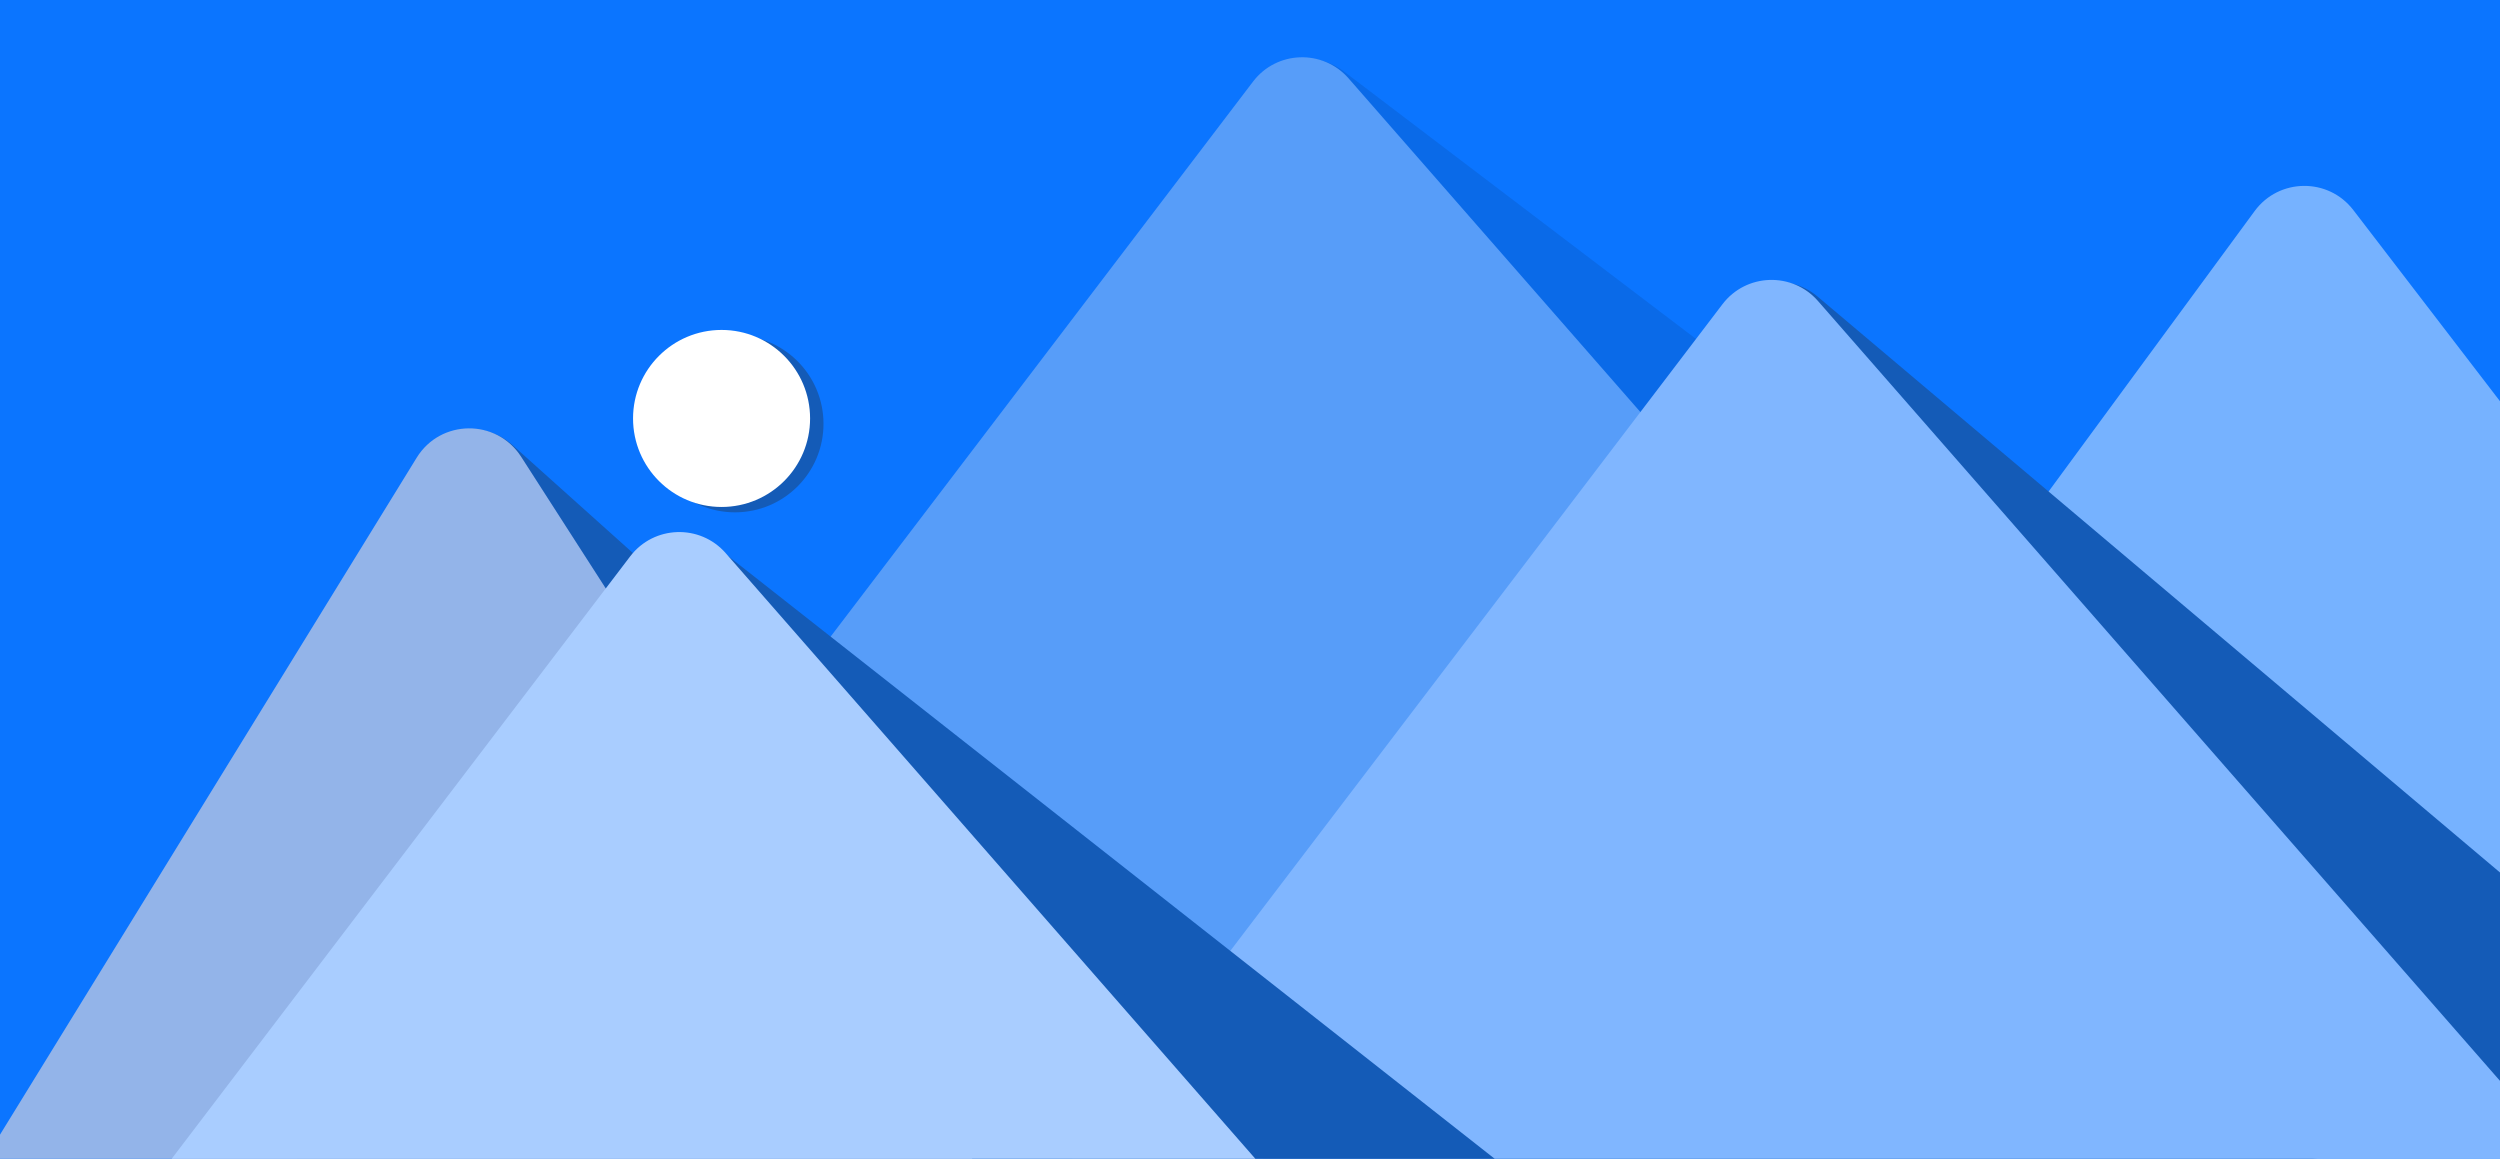
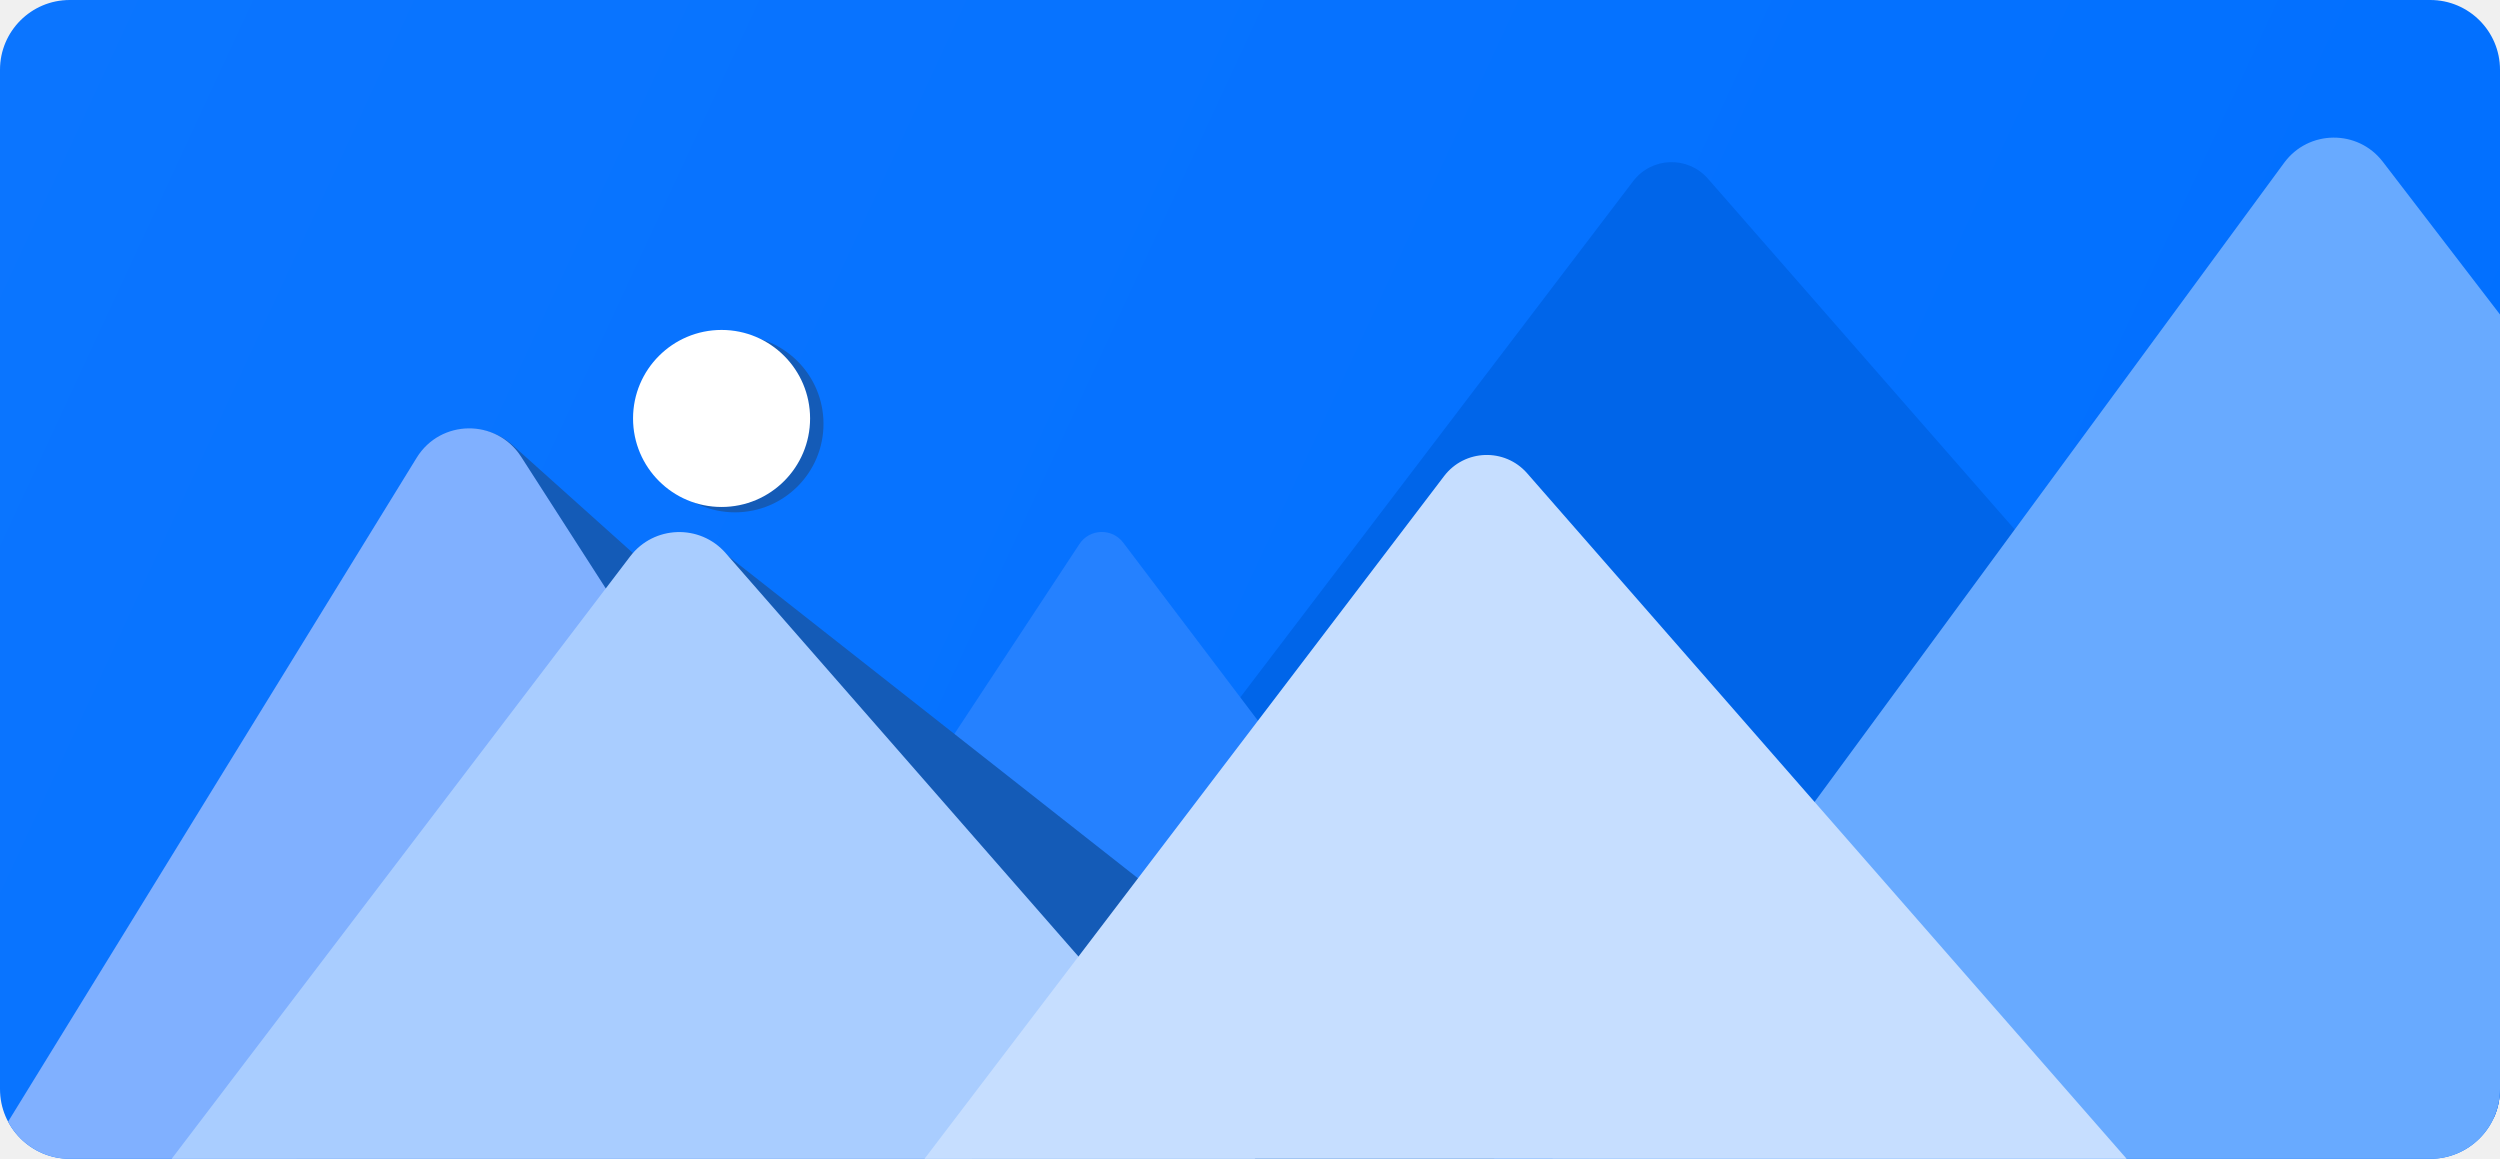
<svg xmlns="http://www.w3.org/2000/svg" width="932" height="432" viewBox="0 0 932 432" fill="none">
-   <g clip-path="url(#clip0_39_10)">
-     <rect width="932" height="432" fill="#0B75FF" />
-     <path d="M466.279 34.922C472.584 21.804 489.334 17.767 500.923 26.572L866.521 304.335L814.148 315.089L600.052 359.049L278.782 425.015L466.279 34.922Z" fill="#0A6AE8" />
-     <path d="M467.126 30.422C475.941 18.841 493.161 18.255 502.742 29.211L805 374.832H751.535H532.972H205L467.126 30.422Z" fill="#579DF9" />
-     <path d="M840.53 78.685C849.603 66.337 867.986 66.146 877.314 78.303L1230 538H921.183H514V523.108L840.53 78.685Z" fill="#76B2FF" />
-     <path d="M642.512 117.076C649.481 104.299 666.416 101.125 677.538 110.512L1028.42 406.644L975.568 414.7L759.501 447.632L435.273 497.05L642.512 117.076Z" fill="#145BB7" />
-     <path d="M642.126 113.422C650.941 101.841 668.161 101.255 677.742 112.211L980 457.832H926.535H707.972H380L642.126 113.422Z" fill="#80B6FF" />
+   <g clip-path="url(#clip0_7_2)">
+     <rect width="932" height="432" rx="26" fill="url(#paint0_linear_7_2)" />
+     <path d="M608.836 67.548C615.734 58.484 629.211 58.026 636.709 66.6L943 416.832H889.535H670.972H343L608.836 67.548Z" fill="#0065E9" />
+     <path d="M402.407 202.823C406.204 197.055 414.566 196.782 418.733 202.289L731 615H677.535H458.972H131L402.407 202.823Z" fill="#2581FF" />
+     <path d="M851.53 60.685C860.603 48.337 878.986 48.146 888.314 60.303L1241 520H932.183H525V505.108L851.53 60.685Z" fill="#68AAFF" />
+     <path d="M235.002 212.287C241.941 200.034 258.162 196.838 269.232 205.542L558.5 433L329.5 433L110 433L235.002 212.287Z" fill="#145BB7" />
+     <path d="M154.033 175.367C159.499 159.938 178.879 154.996 191.067 165.924L431.5 381.5L431.5 429.5L64 429.5L154.033 175.367Z" fill="#145BB7" />
+     <path d="M155.335 170.643C164.213 156.216 185.112 156.011 194.271 170.261L362.5 432H206.15H0H-5.5L155.335 170.643Z" fill="#80B0FF" />
+     <path d="M234.924 207.423C243.738 195.841 260.958 195.255 270.539 206.211L468 432H432H284.835H64L234.924 207.423Z" fill="#A9CDFF" />
+     <path d="M538.352 177.498C546.017 167.427 560.991 166.918 569.322 176.444L874 524.832H820.535H601.972H274L538.352 177.498Z" fill="#C6DEFF" />
    <path d="M307 158C307 176.225 292.225 191 274 191C255.775 191 241 176.225 241 158C241 139.775 255.775 125 274 125C292.225 125 307 139.775 307 158Z" fill="#145BB7" />
    <path d="M302 156C302 174.225 287.225 189 269 189C250.775 189 236 174.225 236 156C236 137.775 250.775 123 269 123C287.225 123 302 137.775 302 156Z" fill="white" />
-     <path d="M235.002 212.287C241.941 200.034 258.162 196.838 269.232 205.542L558.5 433L329.5 433L110 433L235.002 212.287Z" fill="#145BB7" />
-     <path d="M154.033 175.367C159.499 159.938 178.879 154.996 191.067 165.924L431.5 381.5L431.5 429.5L64 429.5L154.033 175.367Z" fill="#145BB7" />
-     <path d="M155.334 170.638C164.213 156.212 185.111 156.009 194.269 170.258L362.5 432H206.15H0V423L155.334 170.638Z" fill="#93B4E9" />
-     <path d="M234.924 207.423C243.738 195.841 260.958 195.255 270.539 206.211L468 432H432H284.835H64L234.924 207.423Z" fill="#A9CDFF" />
  </g>
  <defs>
-     <clipPath id="clip0_39_10">
-       <rect width="932" height="432" fill="white" />
+     <linearGradient id="paint0_linear_7_2" x1="0" y1="0" x2="932" y2="432" gradientUnits="userSpaceOnUse">
+       <stop stop-color="#0B75FF" />
+       <stop offset="1" stop-color="#006FFF" />
+     </linearGradient>
+     <clipPath id="clip0_7_2">
+       <rect width="932" height="432" rx="26" fill="white" />
    </clipPath>
  </defs>
</svg>
